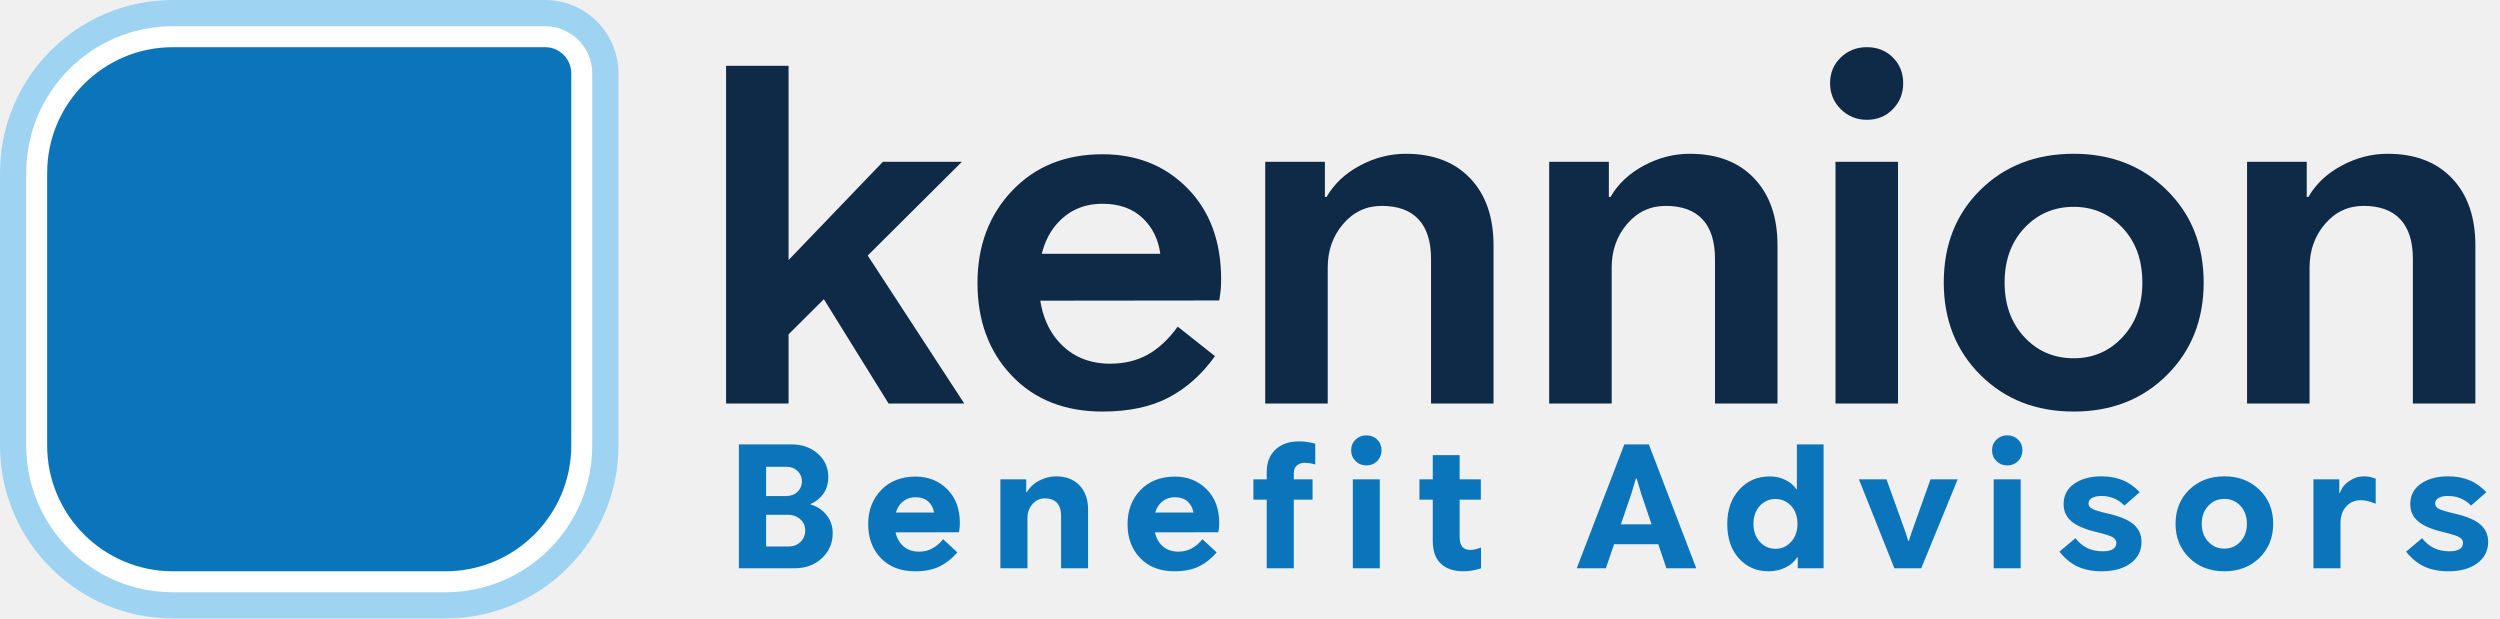
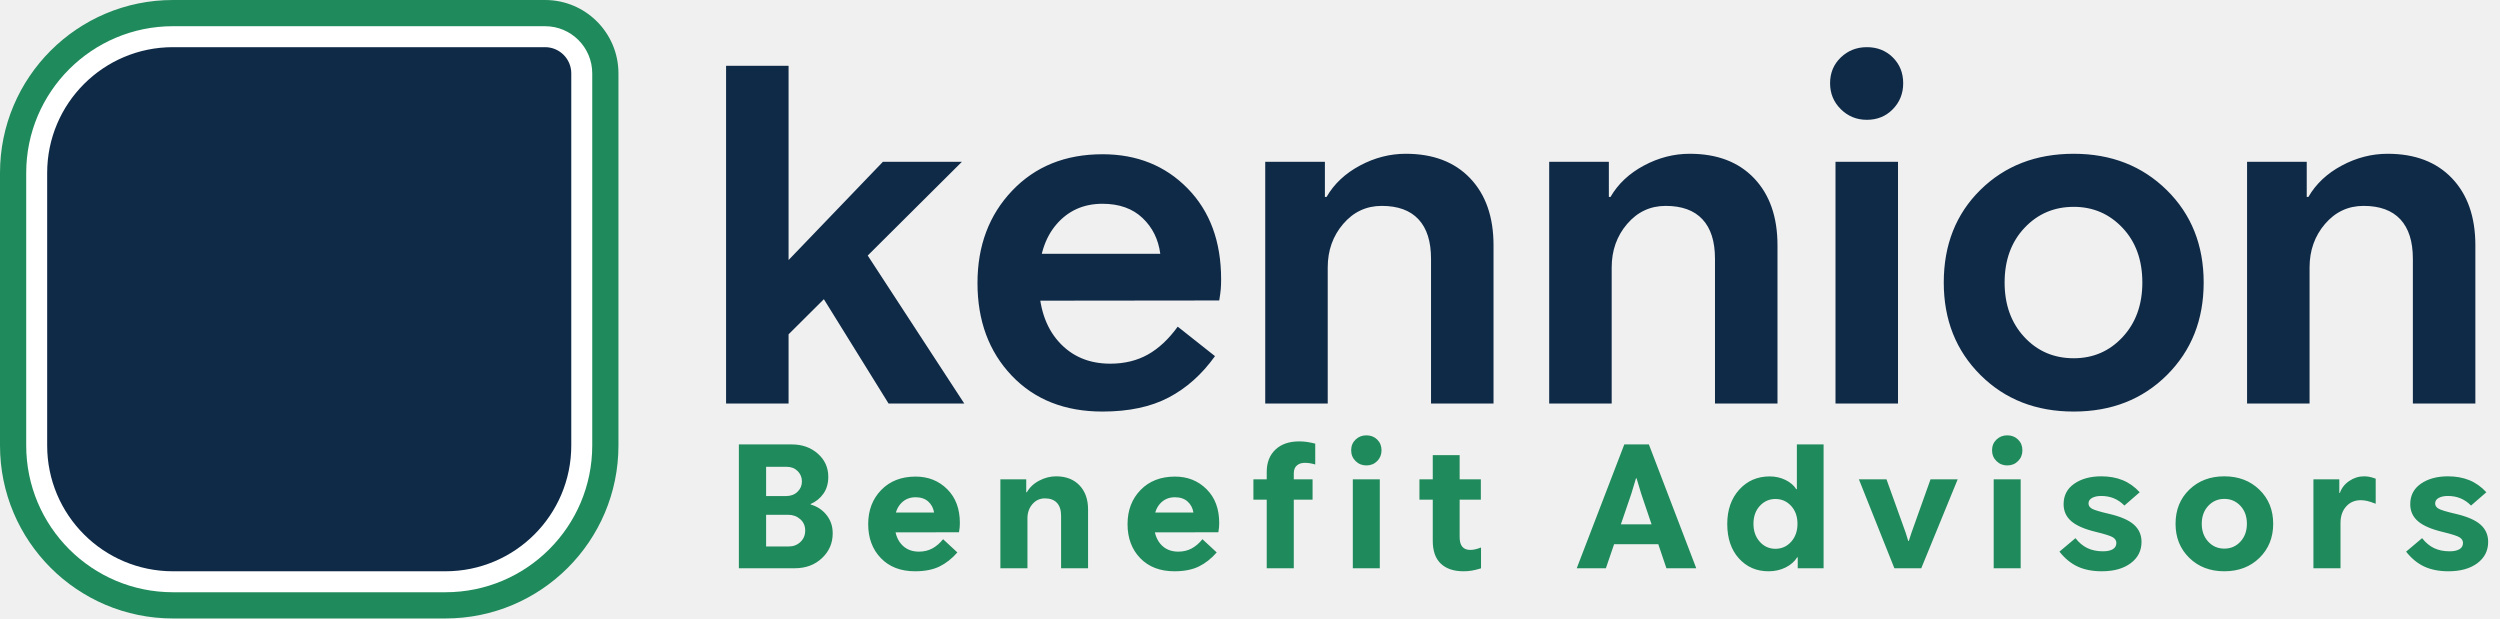
<svg xmlns="http://www.w3.org/2000/svg" viewBox="0 0 477 118" width="477" height="118" role="img" aria-label="Kennion Benefit Advisors">
-   <path d="M33,0H104A14,14 0 0 1 118,14V85A33,33 0 0 1 85,118H33A33,33 0 0 1 0,85V33A33,33 0 0 1 33,0Z" fill="#9FD3F2" />
+   <path d="M33,0H104A14,14 0 0 1 118,14V85A33,33 0 0 1 85,118H33A33,33 0 0 1 0,85V33A33,33 0 0 1 33,0Z" fill="#1F8A5B" />
  <path d="M33,5H104A9,9 0 0 1 113,14V85A28,28 0 0 1 85,113H33A28,28 0 0 1 5,85V33A28,28 0 0 1 33,5Z" fill="#FFFFFF" />
-   <path d="M33,9H104A5,5 0 0 1 109,14V85A24,24 0 0 1 85,109H33A24,24 0 0 1 9,85V33A24,24 0 0 1 33,9Z" fill="#0B75BB" />
+   <path d="M33,9H104A5,5 0 0 1 109,14V85A24,24 0 0 1 85,109H33A24,24 0 0 1 9,85V33A24,24 0 0 1 33,9Z" fill="#0F2A47" />
  <path d="M145.645 68.58V54.63L168.46 30.87Q168.46 30.87 168.46 30.87Q168.46 30.87 168.46 30.87H183.535Q183.535 30.87 183.535 30.87Q183.535 30.87 183.535 30.87ZM138.535 76.995Q138.535 76.995 138.535 76.995Q138.535 76.995 138.535 76.995V12.555Q138.535 12.555 138.535 12.555Q138.535 12.555 138.535 12.555H150.46Q150.46 12.555 150.46 12.555Q150.46 12.555 150.46 12.555V76.995Q150.46 76.995 150.46 76.995Q150.46 76.995 150.46 76.995ZM169.54 76.995Q169.54 76.995 169.54 76.995Q169.54 76.995 169.54 76.995L155.14 53.775L163.465 45.54L183.985 76.995Q183.985 76.995 183.985 76.995Q183.985 76.995 183.985 76.995ZM210.355 78.525Q199.555 78.525 193.03 71.663Q186.505 64.8 186.505 54Q186.505 43.335 193.12 36.383Q199.735 29.43 210.355 29.43Q220.21 29.43 226.6 35.955Q232.99 42.48 232.99 53.28Q232.99 54.36 232.922 55.17Q232.855 55.98 232.63 57.33Q232.63 57.33 232.63 57.33Q232.63 57.33 232.63 57.33L192.355 57.375V48.42H221.38Q220.84 44.28 217.982 41.58Q215.125 38.88 210.355 38.88Q204.955 38.88 201.58 42.795Q198.205 46.71 198.205 53.55Q198.205 60.93 201.962 65.16Q205.72 69.39 211.84 69.39Q215.89 69.39 218.995 67.657Q222.1 65.925 224.71 62.325Q224.71 62.325 224.71 62.325Q224.71 62.325 224.71 62.325L231.82 67.95Q231.82 67.95 231.82 67.95Q231.82 67.95 231.82 67.95Q228.085 73.17 222.977 75.847Q217.87 78.525 210.355 78.525ZM241.405 76.995V30.87Q241.405 30.87 241.405 30.87Q241.405 30.87 241.405 30.87H252.79Q252.79 30.87 252.79 30.87Q252.79 30.87 252.79 30.87V39.24L251.44 37.575H253.105Q255.265 33.84 259.472 31.59Q263.68 29.34 268.225 29.34Q276.055 29.34 280.51 34.02Q284.965 38.7 284.965 46.8V76.995Q284.965 76.995 284.965 76.995Q284.965 76.995 284.965 76.995H273.04Q273.04 76.995 273.04 76.995Q273.04 76.995 273.04 76.995V49.365Q273.04 44.415 270.655 41.85Q268.27 39.285 263.635 39.285Q259.225 39.285 256.277 42.728Q253.33 46.17 253.33 51.03V76.995Q253.33 76.995 253.33 76.995Q253.33 76.995 253.33 76.995H241.405Q241.405 76.995 241.405 76.995Q241.405 76.995 241.405 76.995ZM295.585 76.995V30.87Q295.585 30.87 295.585 30.87Q295.585 30.87 295.585 30.87H306.97Q306.97 30.87 306.97 30.87Q306.97 30.87 306.97 30.87V39.24L305.62 37.575H307.285Q309.445 33.84 313.652 31.59Q317.86 29.34 322.405 29.34Q330.235 29.34 334.69 34.02Q339.145 38.7 339.145 46.8V76.995Q339.145 76.995 339.145 76.995Q339.145 76.995 339.145 76.995H327.22Q327.22 76.995 327.22 76.995Q327.22 76.995 327.22 76.995V49.365Q327.22 44.415 324.835 41.85Q322.45 39.285 317.815 39.285Q313.405 39.285 310.457 42.728Q307.51 46.17 307.51 51.03V76.995Q307.51 76.995 307.51 76.995Q307.51 76.995 307.51 76.995H295.585Q295.585 76.995 295.585 76.995Q295.585 76.995 295.585 76.995ZM350.215 76.995Q350.215 76.995 350.215 76.995Q350.215 76.995 350.215 76.995V30.87Q350.215 30.87 350.215 30.87Q350.215 30.87 350.215 30.87H362.14Q362.14 30.87 362.14 30.87Q362.14 30.87 362.14 30.87V76.995Q362.14 76.995 362.14 76.995Q362.14 76.995 362.14 76.995ZM356.2 22.86Q353.275 22.86 351.227 20.835Q349.18 18.81 349.18 15.885Q349.18 12.915 351.227 10.958Q353.275 9.0 356.2 9.0Q359.17 9.0 361.15 10.958Q363.13 12.915 363.13 15.885Q363.13 18.81 361.15 20.835Q359.17 22.86 356.2 22.86ZM395.665 78.525Q384.865 78.525 377.868 71.55Q370.87 64.575 370.87 53.91Q370.87 43.11 377.868 36.225Q384.865 29.34 395.665 29.34Q406.375 29.34 413.418 36.27Q420.46 43.2 420.46 53.91Q420.46 64.575 413.462 71.55Q406.465 78.525 395.665 78.525ZM395.665 68.355Q401.245 68.355 405.002 64.305Q408.76 60.255 408.76 53.91Q408.76 47.475 404.98 43.47Q401.2 39.465 395.665 39.465Q390.04 39.465 386.26 43.493Q382.48 47.52 382.48 53.91Q382.48 60.255 386.237 64.305Q389.995 68.355 395.665 68.355ZM428.74 76.995V30.87Q428.74 30.87 428.74 30.87Q428.74 30.87 428.74 30.87H440.125Q440.125 30.87 440.125 30.87Q440.125 30.87 440.125 30.87V39.24L438.775 37.575H440.44Q442.6 33.84 446.808 31.59Q451.015 29.34 455.56 29.34Q463.39 29.34 467.845 34.02Q472.3 38.7 472.3 46.8V76.995Q472.3 76.995 472.3 76.995Q472.3 76.995 472.3 76.995H460.375Q460.375 76.995 460.375 76.995Q460.375 76.995 460.375 76.995V49.365Q460.375 44.415 457.99 41.85Q455.605 39.285 450.97 39.285Q446.56 39.285 443.612 42.728Q440.665 46.17 440.665 51.03V76.995Q440.665 76.995 440.665 76.995Q440.665 76.995 440.665 76.995H428.74Q428.74 76.995 428.74 76.995Q428.74 76.995 428.74 76.995Z" fill="#0F2A47" />
-   <path d="M140.977 108.422Q140.977 108.422 140.977 108.422Q140.977 108.422 140.977 108.422V84.794Q140.977 84.794 140.977 84.794Q140.977 84.794 140.977 84.794H151.059Q154.045 84.794 156.041 86.56Q158.038 88.326 158.038 90.982Q158.038 92.863 157.114 94.183Q156.19 95.503 154.672 96.163V96.262Q156.536 96.79 157.708 98.267Q158.88 99.743 158.88 101.757Q158.88 104.561 156.834 106.492Q154.787 108.422 151.619 108.422ZM146.174 104.264H150.514Q151.817 104.264 152.725 103.406Q153.632 102.549 153.632 101.228Q153.632 99.892 152.684 99.059Q151.735 98.225 150.415 98.225H144.855V94.645H150.002Q151.322 94.645 152.164 93.837Q153.005 93.028 153.005 91.856Q153.005 90.685 152.189 89.876Q151.372 89.068 150.118 89.068H146.174ZM174.595 109.0Q170.487 109.0 168.07 106.492Q165.652 103.984 165.652 100.007Q165.652 96.047 168.136 93.49Q170.619 90.933 174.711 90.933Q178.308 90.933 180.725 93.333Q183.142 95.734 183.142 99.776Q183.142 100.239 183.109 100.602Q183.076 100.965 182.977 101.558Q182.977 101.558 182.977 101.558Q182.977 101.558 182.977 101.558L168.045 101.575V97.796H178.225Q178.011 96.493 177.103 95.684Q176.196 94.876 174.694 94.876Q172.912 94.876 171.799 96.163Q170.685 97.45 170.685 99.76Q170.685 102.334 171.939 103.794Q173.193 105.254 175.338 105.254Q176.757 105.254 177.887 104.644Q179.017 104.034 179.941 102.879Q179.941 102.879 179.941 102.879Q179.941 102.879 179.941 102.879L182.664 105.403Q182.664 105.403 182.664 105.403Q182.664 105.403 182.664 105.403Q181.146 107.152 179.273 108.076Q177.4 109.0 174.595 109.0ZM190.872 108.422V91.46Q190.872 91.46 190.872 91.46Q190.872 91.46 190.872 91.46H195.806Q195.806 91.46 195.806 91.46Q195.806 91.46 195.806 91.46V94.579L195.294 93.919H195.921Q196.746 92.5 198.306 91.691Q199.865 90.883 201.498 90.883Q204.32 90.883 205.962 92.599Q207.603 94.315 207.603 97.203V108.422Q207.603 108.422 207.603 108.422Q207.603 108.422 207.603 108.422H202.455Q202.455 108.422 202.455 108.422Q202.455 108.422 202.455 108.422V98.407Q202.455 96.79 201.663 95.94Q200.871 95.09 199.37 95.09Q197.934 95.09 196.986 96.188Q196.037 97.285 196.037 98.885V108.422Q196.037 108.422 196.037 108.422Q196.037 108.422 196.037 108.422H190.872Q190.872 108.422 190.872 108.422Q190.872 108.422 190.872 108.422ZM224.078 109.0Q219.97 109.0 217.552 106.492Q215.135 103.984 215.135 100.007Q215.135 96.047 217.618 93.49Q220.102 90.933 224.194 90.933Q227.791 90.933 230.208 93.333Q232.625 95.734 232.625 99.776Q232.625 100.239 232.592 100.602Q232.559 100.965 232.46 101.558Q232.46 101.558 232.46 101.558Q232.46 101.558 232.46 101.558L217.528 101.575V97.796H227.708Q227.494 96.493 226.586 95.684Q225.679 94.876 224.177 94.876Q222.395 94.876 221.281 96.163Q220.168 97.45 220.168 99.76Q220.168 102.334 221.422 103.794Q222.676 105.254 224.821 105.254Q226.24 105.254 227.37 104.644Q228.5 104.034 229.424 102.879Q229.424 102.879 229.424 102.879Q229.424 102.879 229.424 102.879L232.147 105.403Q232.147 105.403 232.147 105.403Q232.147 105.403 232.147 105.403Q230.629 107.152 228.756 108.076Q226.883 109.0 224.078 109.0ZM239.151 95.338Q239.151 95.338 239.151 95.338Q239.151 95.338 239.151 95.338V91.46Q239.151 91.46 239.151 91.46Q239.151 91.46 239.151 91.46H250.437Q250.437 91.46 250.437 91.46Q250.437 91.46 250.437 91.46V95.338Q250.437 95.338 250.437 95.338Q250.437 95.338 250.437 95.338ZM241.692 108.422Q241.692 108.422 241.692 108.422Q241.692 108.422 241.692 108.422V90.025Q241.692 87.368 243.342 85.793Q244.992 84.217 247.896 84.217Q248.688 84.217 249.438 84.332Q250.189 84.448 250.948 84.646Q250.948 84.646 250.948 84.646Q250.948 84.646 250.948 84.646V88.623Q250.948 88.623 250.948 88.623Q250.948 88.623 250.948 88.623Q250.404 88.457 249.909 88.383Q249.414 88.309 248.919 88.309Q248.028 88.309 247.442 88.812Q246.856 89.316 246.856 90.305V92.896V93.655V108.422Q246.856 108.422 246.856 108.422Q246.856 108.422 246.856 108.422ZM258.117 108.422Q258.117 108.422 258.117 108.422Q258.117 108.422 258.117 108.422V91.46Q258.117 91.46 258.117 91.46Q258.117 91.46 258.117 91.46H263.265Q263.265 91.46 263.265 91.46Q263.265 91.46 263.265 91.46V108.422Q263.265 108.422 263.265 108.422Q263.265 108.422 263.265 108.422ZM260.707 88.804Q259.486 88.804 258.645 87.971Q257.803 87.138 257.803 85.916Q257.803 84.679 258.645 83.87Q259.486 83.062 260.707 83.062Q261.945 83.062 262.77 83.87Q263.595 84.679 263.595 85.916Q263.595 87.138 262.77 87.971Q261.945 88.804 260.707 88.804ZM279.228 109.0Q276.456 109.0 274.914 107.548Q273.371 106.096 273.371 103.192V86.84Q273.371 86.84 273.371 86.84Q273.371 86.84 273.371 86.84H278.502Q278.502 86.84 278.502 86.84Q278.502 86.84 278.502 86.84V102.499Q278.502 103.72 279.014 104.322Q279.525 104.924 280.532 104.924Q280.961 104.924 281.448 104.817Q281.934 104.71 282.578 104.463Q282.578 104.463 282.578 104.463Q282.578 104.463 282.578 104.463V108.439Q282.578 108.439 282.578 108.439Q282.578 108.439 282.578 108.439Q281.604 108.736 280.845 108.868Q280.086 109.0 279.228 109.0ZM270.83 95.338Q270.83 95.338 270.83 95.338Q270.83 95.338 270.83 95.338V91.46Q270.83 91.46 270.83 91.46Q270.83 91.46 270.83 91.46H282.545Q282.545 91.46 282.545 91.46Q282.545 91.46 282.545 91.46V95.338Q282.545 95.338 282.545 95.338Q282.545 95.338 282.545 95.338ZM300.843 108.422Q300.843 108.422 300.843 108.422Q300.843 108.422 300.843 108.422L309.918 84.794Q309.918 84.794 309.918 84.794Q309.918 84.794 309.918 84.794H314.604Q314.604 84.794 314.604 84.794Q314.604 84.794 314.604 84.794L323.646 108.422Q323.646 108.422 323.646 108.422Q323.646 108.422 323.646 108.422H317.953Q317.953 108.422 317.953 108.422Q317.953 108.422 317.953 108.422L313.152 94.233L312.261 91.263H312.145L311.254 94.216L306.403 108.422Q306.403 108.422 306.403 108.422Q306.403 108.422 306.403 108.422ZM305.215 103.835 306.618 100.04H317.359L318.828 103.835ZM337.431 109.0Q333.999 109.0 331.78 106.541Q329.561 104.083 329.561 99.975Q329.561 95.948 331.846 93.424Q334.131 90.9 337.662 90.9Q339.296 90.9 340.673 91.576Q342.051 92.252 342.728 93.341H342.843V84.794Q342.843 84.794 342.843 84.794Q342.843 84.794 342.843 84.794H347.942Q347.942 84.794 347.942 84.794Q347.942 84.794 347.942 84.794V108.422Q347.942 108.422 347.942 108.422Q347.942 108.422 347.942 108.422H343.008Q343.008 108.422 343.008 108.422Q343.008 108.422 343.008 108.422V105.683L343.503 106.344H342.893Q342.15 107.548 340.69 108.274Q339.23 109.0 337.431 109.0ZM338.751 104.71Q340.55 104.71 341.754 103.365Q342.959 102.02 342.959 99.942Q342.959 97.846 341.746 96.526Q340.533 95.206 338.751 95.206Q336.986 95.206 335.773 96.526Q334.56 97.846 334.56 99.942Q334.56 102.02 335.765 103.365Q336.969 104.71 338.751 104.71ZM361.446 108.422Q361.446 108.422 361.446 108.422Q361.446 108.422 361.446 108.422L354.681 91.46Q354.681 91.46 354.681 91.46Q354.681 91.46 354.681 91.46H359.945Q359.945 91.46 359.945 91.46Q359.945 91.46 359.945 91.46L363.608 101.657L364.087 103.209H364.202L364.713 101.641L368.344 91.46Q368.344 91.46 368.344 91.46Q368.344 91.46 368.344 91.46H373.524Q373.524 91.46 373.524 91.46Q373.524 91.46 373.524 91.46L366.578 108.422Q366.578 108.422 366.578 108.422Q366.578 108.422 366.578 108.422ZM380.396 108.422Q380.396 108.422 380.396 108.422Q380.396 108.422 380.396 108.422V91.46Q380.396 91.46 380.396 91.46Q380.396 91.46 380.396 91.46H385.544Q385.544 91.46 385.544 91.46Q385.544 91.46 385.544 91.46V108.422Q385.544 108.422 385.544 108.422Q385.544 108.422 385.544 108.422ZM382.987 88.804Q381.766 88.804 380.924 87.971Q380.083 87.138 380.083 85.916Q380.083 84.679 380.924 83.87Q381.766 83.062 382.987 83.062Q384.224 83.062 385.049 83.87Q385.874 84.679 385.874 85.916Q385.874 87.138 385.049 87.971Q384.224 88.804 382.987 88.804ZM401.013 109.0Q398.373 109.0 396.434 108.109Q394.495 107.218 392.944 105.254Q392.944 105.254 392.944 105.254Q392.944 105.254 392.944 105.254L395.997 102.68Q395.997 102.68 395.997 102.68Q395.997 102.68 395.997 102.68Q397.02 103.984 398.29 104.586Q399.561 105.189 401.244 105.189Q402.465 105.189 403.133 104.784Q403.801 104.38 403.801 103.588Q403.801 102.945 403.158 102.532Q402.514 102.12 399.924 101.492Q396.673 100.717 395.205 99.447Q393.736 98.176 393.736 96.196Q393.736 93.704 395.766 92.294Q397.795 90.883 400.93 90.883Q403.191 90.883 404.989 91.609Q406.788 92.335 408.256 93.919Q408.256 93.919 408.256 93.919Q408.256 93.919 408.256 93.919L405.336 96.46Q405.336 96.46 405.336 96.46Q405.336 96.46 405.336 96.46Q404.428 95.536 403.331 95.082Q402.234 94.629 400.914 94.629Q399.858 94.629 399.173 95Q398.488 95.371 398.488 96.064Q398.488 96.674 399.132 97.054Q399.775 97.433 402.415 98.044Q405.682 98.803 407.143 100.098Q408.603 101.394 408.603 103.39Q408.603 105.915 406.54 107.457Q404.478 109.0 401.013 109.0ZM424.401 109.0Q420.326 109.0 417.71 106.434Q415.095 103.868 415.095 99.942Q415.095 95.965 417.719 93.424Q420.342 90.883 424.401 90.883Q428.46 90.883 431.092 93.432Q433.724 95.981 433.724 99.942Q433.724 103.868 431.108 106.434Q428.493 109.0 424.401 109.0ZM424.401 104.677Q426.249 104.677 427.478 103.34Q428.708 102.004 428.708 99.942Q428.708 97.829 427.47 96.51Q426.233 95.189 424.401 95.189Q422.57 95.189 421.332 96.518Q420.095 97.846 420.095 99.942Q420.095 102.004 421.324 103.34Q422.553 104.677 424.401 104.677ZM441.404 108.422Q441.404 108.422 441.404 108.422Q441.404 108.422 441.404 108.422V91.46Q441.404 91.46 441.404 91.46Q441.404 91.46 441.404 91.46H446.338Q446.338 91.46 446.338 91.46Q446.338 91.46 446.338 91.46V94.711L445.826 94.051H446.453Q446.932 92.648 448.243 91.766Q449.555 90.883 451.057 90.883Q451.519 90.883 452.005 90.965Q452.492 91.048 453.284 91.328Q453.284 91.328 453.284 91.328Q453.284 91.328 453.284 91.328V96.114Q453.284 96.114 453.284 96.114Q453.284 96.114 453.284 96.114Q452.228 95.701 451.609 95.569Q450.991 95.437 450.43 95.437Q448.714 95.437 447.641 96.642Q446.569 97.846 446.569 99.776V108.422Q446.569 108.422 446.569 108.422Q446.569 108.422 446.569 108.422ZM467.152 109.0Q464.512 109.0 462.573 108.109Q460.635 107.218 459.084 105.254Q459.084 105.254 459.084 105.254Q459.084 105.254 459.084 105.254L462.136 102.68Q462.136 102.68 462.136 102.68Q462.136 102.68 462.136 102.68Q463.159 103.984 464.429 104.586Q465.7 105.189 467.383 105.189Q468.604 105.189 469.272 104.784Q469.94 104.38 469.94 103.588Q469.94 102.945 469.297 102.532Q468.654 102.12 466.063 101.492Q462.812 100.717 461.344 99.447Q459.875 98.176 459.875 96.196Q459.875 93.704 461.905 92.294Q463.935 90.883 467.07 90.883Q469.33 90.883 471.129 91.609Q472.927 92.335 474.396 93.919Q474.396 93.919 474.396 93.919Q474.396 93.919 474.396 93.919L471.475 96.46Q471.475 96.46 471.475 96.46Q471.475 96.46 471.475 96.46Q470.567 95.536 469.47 95.082Q468.373 94.629 467.053 94.629Q465.997 94.629 465.312 95Q464.627 95.371 464.627 96.064Q464.627 96.674 465.271 97.054Q465.914 97.433 468.555 98.044Q471.822 98.803 473.282 100.098Q474.742 101.394 474.742 103.39Q474.742 105.915 472.68 107.457Q470.617 109.0 467.152 109.0Z" fill="#0B75BB" />
+   <path d="M140.977 108.422Q140.977 108.422 140.977 108.422Q140.977 108.422 140.977 108.422V84.794Q140.977 84.794 140.977 84.794Q140.977 84.794 140.977 84.794H151.059Q154.045 84.794 156.041 86.56Q158.038 88.326 158.038 90.982Q158.038 92.863 157.114 94.183Q156.19 95.503 154.672 96.163V96.262Q156.536 96.79 157.708 98.267Q158.88 99.743 158.88 101.757Q158.88 104.561 156.834 106.492Q154.787 108.422 151.619 108.422ZM146.174 104.264H150.514Q151.817 104.264 152.725 103.406Q153.632 102.549 153.632 101.228Q153.632 99.892 152.684 99.059Q151.735 98.225 150.415 98.225H144.855V94.645H150.002Q151.322 94.645 152.164 93.837Q153.005 93.028 153.005 91.856Q153.005 90.685 152.189 89.876Q151.372 89.068 150.118 89.068H146.174ZM174.595 109.0Q170.487 109.0 168.07 106.492Q165.652 103.984 165.652 100.007Q165.652 96.047 168.136 93.49Q170.619 90.933 174.711 90.933Q178.308 90.933 180.725 93.333Q183.142 95.734 183.142 99.776Q183.142 100.239 183.109 100.602Q183.076 100.965 182.977 101.558Q182.977 101.558 182.977 101.558Q182.977 101.558 182.977 101.558L168.045 101.575V97.796H178.225Q178.011 96.493 177.103 95.684Q176.196 94.876 174.694 94.876Q172.912 94.876 171.799 96.163Q170.685 97.45 170.685 99.76Q170.685 102.334 171.939 103.794Q173.193 105.254 175.338 105.254Q176.757 105.254 177.887 104.644Q179.017 104.034 179.941 102.879Q179.941 102.879 179.941 102.879Q179.941 102.879 179.941 102.879L182.664 105.403Q182.664 105.403 182.664 105.403Q182.664 105.403 182.664 105.403Q181.146 107.152 179.273 108.076Q177.4 109.0 174.595 109.0ZM190.872 108.422V91.46Q190.872 91.46 190.872 91.46Q190.872 91.46 190.872 91.46H195.806Q195.806 91.46 195.806 91.46Q195.806 91.46 195.806 91.46V94.579L195.294 93.919H195.921Q196.746 92.5 198.306 91.691Q199.865 90.883 201.498 90.883Q204.32 90.883 205.962 92.599Q207.603 94.315 207.603 97.203V108.422Q207.603 108.422 207.603 108.422Q207.603 108.422 207.603 108.422H202.455Q202.455 108.422 202.455 108.422Q202.455 108.422 202.455 108.422V98.407Q202.455 96.79 201.663 95.94Q200.871 95.09 199.37 95.09Q197.934 95.09 196.986 96.188Q196.037 97.285 196.037 98.885V108.422Q196.037 108.422 196.037 108.422Q196.037 108.422 196.037 108.422H190.872Q190.872 108.422 190.872 108.422Q190.872 108.422 190.872 108.422ZM224.078 109.0Q219.97 109.0 217.552 106.492Q215.135 103.984 215.135 100.007Q215.135 96.047 217.618 93.49Q220.102 90.933 224.194 90.933Q227.791 90.933 230.208 93.333Q232.625 95.734 232.625 99.776Q232.625 100.239 232.592 100.602Q232.559 100.965 232.46 101.558Q232.46 101.558 232.46 101.558Q232.46 101.558 232.46 101.558L217.528 101.575V97.796H227.708Q227.494 96.493 226.586 95.684Q225.679 94.876 224.177 94.876Q222.395 94.876 221.281 96.163Q220.168 97.45 220.168 99.76Q220.168 102.334 221.422 103.794Q222.676 105.254 224.821 105.254Q226.24 105.254 227.37 104.644Q228.5 104.034 229.424 102.879Q229.424 102.879 229.424 102.879Q229.424 102.879 229.424 102.879L232.147 105.403Q232.147 105.403 232.147 105.403Q232.147 105.403 232.147 105.403Q230.629 107.152 228.756 108.076Q226.883 109.0 224.078 109.0ZM239.151 95.338Q239.151 95.338 239.151 95.338Q239.151 95.338 239.151 95.338V91.46Q239.151 91.46 239.151 91.46Q239.151 91.46 239.151 91.46H250.437Q250.437 91.46 250.437 91.46Q250.437 91.46 250.437 91.46V95.338Q250.437 95.338 250.437 95.338Q250.437 95.338 250.437 95.338ZM241.692 108.422Q241.692 108.422 241.692 108.422Q241.692 108.422 241.692 108.422V90.025Q241.692 87.368 243.342 85.793Q244.992 84.217 247.896 84.217Q248.688 84.217 249.438 84.332Q250.189 84.448 250.948 84.646Q250.948 84.646 250.948 84.646Q250.948 84.646 250.948 84.646V88.623Q250.948 88.623 250.948 88.623Q250.948 88.623 250.948 88.623Q250.404 88.457 249.909 88.383Q249.414 88.309 248.919 88.309Q248.028 88.309 247.442 88.812Q246.856 89.316 246.856 90.305V92.896V93.655V108.422Q246.856 108.422 246.856 108.422Q246.856 108.422 246.856 108.422ZM258.117 108.422Q258.117 108.422 258.117 108.422Q258.117 108.422 258.117 108.422V91.46Q258.117 91.46 258.117 91.46Q258.117 91.46 258.117 91.46H263.265Q263.265 91.46 263.265 91.46Q263.265 91.46 263.265 91.46V108.422Q263.265 108.422 263.265 108.422Q263.265 108.422 263.265 108.422ZM260.707 88.804Q259.486 88.804 258.645 87.971Q257.803 87.138 257.803 85.916Q257.803 84.679 258.645 83.87Q259.486 83.062 260.707 83.062Q261.945 83.062 262.77 83.87Q263.595 84.679 263.595 85.916Q263.595 87.138 262.77 87.971Q261.945 88.804 260.707 88.804ZM279.228 109.0Q276.456 109.0 274.914 107.548Q273.371 106.096 273.371 103.192V86.84Q273.371 86.84 273.371 86.84Q273.371 86.84 273.371 86.84H278.502Q278.502 86.84 278.502 86.84Q278.502 86.84 278.502 86.84V102.499Q278.502 103.72 279.014 104.322Q279.525 104.924 280.532 104.924Q280.961 104.924 281.448 104.817Q281.934 104.71 282.578 104.463Q282.578 104.463 282.578 104.463Q282.578 104.463 282.578 104.463V108.439Q282.578 108.439 282.578 108.439Q282.578 108.439 282.578 108.439Q281.604 108.736 280.845 108.868Q280.086 109.0 279.228 109.0ZM270.83 95.338Q270.83 95.338 270.83 95.338Q270.83 95.338 270.83 95.338V91.46Q270.83 91.46 270.83 91.46Q270.83 91.46 270.83 91.46H282.545Q282.545 91.46 282.545 91.46Q282.545 91.46 282.545 91.46V95.338Q282.545 95.338 282.545 95.338Q282.545 95.338 282.545 95.338ZM300.843 108.422Q300.843 108.422 300.843 108.422Q300.843 108.422 300.843 108.422L309.918 84.794Q309.918 84.794 309.918 84.794Q309.918 84.794 309.918 84.794H314.604Q314.604 84.794 314.604 84.794Q314.604 84.794 314.604 84.794L323.646 108.422Q323.646 108.422 323.646 108.422Q323.646 108.422 323.646 108.422H317.953Q317.953 108.422 317.953 108.422Q317.953 108.422 317.953 108.422L313.152 94.233L312.261 91.263H312.145L311.254 94.216L306.403 108.422Q306.403 108.422 306.403 108.422Q306.403 108.422 306.403 108.422ZM305.215 103.835 306.618 100.04H317.359L318.828 103.835ZM337.431 109.0Q333.999 109.0 331.78 106.541Q329.561 104.083 329.561 99.975Q329.561 95.948 331.846 93.424Q334.131 90.9 337.662 90.9Q339.296 90.9 340.673 91.576Q342.051 92.252 342.728 93.341H342.843V84.794Q342.843 84.794 342.843 84.794Q342.843 84.794 342.843 84.794H347.942Q347.942 84.794 347.942 84.794Q347.942 84.794 347.942 84.794V108.422Q347.942 108.422 347.942 108.422Q347.942 108.422 347.942 108.422H343.008Q343.008 108.422 343.008 108.422Q343.008 108.422 343.008 108.422V105.683L343.503 106.344H342.893Q342.15 107.548 340.69 108.274Q339.23 109.0 337.431 109.0ZM338.751 104.71Q340.55 104.71 341.754 103.365Q342.959 102.02 342.959 99.942Q342.959 97.846 341.746 96.526Q340.533 95.206 338.751 95.206Q336.986 95.206 335.773 96.526Q334.56 97.846 334.56 99.942Q334.56 102.02 335.765 103.365Q336.969 104.71 338.751 104.71ZM361.446 108.422Q361.446 108.422 361.446 108.422Q361.446 108.422 361.446 108.422L354.681 91.46Q354.681 91.46 354.681 91.46Q354.681 91.46 354.681 91.46H359.945Q359.945 91.46 359.945 91.46Q359.945 91.46 359.945 91.46L363.608 101.657L364.087 103.209H364.202L364.713 101.641L368.344 91.46Q368.344 91.46 368.344 91.46Q368.344 91.46 368.344 91.46H373.524Q373.524 91.46 373.524 91.46Q373.524 91.46 373.524 91.46L366.578 108.422Q366.578 108.422 366.578 108.422Q366.578 108.422 366.578 108.422ZM380.396 108.422Q380.396 108.422 380.396 108.422Q380.396 108.422 380.396 108.422V91.46Q380.396 91.46 380.396 91.46Q380.396 91.46 380.396 91.46H385.544Q385.544 91.46 385.544 91.46Q385.544 91.46 385.544 91.46V108.422Q385.544 108.422 385.544 108.422Q385.544 108.422 385.544 108.422ZM382.987 88.804Q381.766 88.804 380.924 87.971Q380.083 87.138 380.083 85.916Q380.083 84.679 380.924 83.87Q381.766 83.062 382.987 83.062Q384.224 83.062 385.049 83.87Q385.874 84.679 385.874 85.916Q385.874 87.138 385.049 87.971Q384.224 88.804 382.987 88.804ZM401.013 109.0Q398.373 109.0 396.434 108.109Q394.495 107.218 392.944 105.254Q392.944 105.254 392.944 105.254Q392.944 105.254 392.944 105.254L395.997 102.68Q395.997 102.68 395.997 102.68Q395.997 102.68 395.997 102.68Q397.02 103.984 398.29 104.586Q399.561 105.189 401.244 105.189Q402.465 105.189 403.133 104.784Q403.801 104.38 403.801 103.588Q403.801 102.945 403.158 102.532Q402.514 102.12 399.924 101.492Q396.673 100.717 395.205 99.447Q393.736 98.176 393.736 96.196Q393.736 93.704 395.766 92.294Q397.795 90.883 400.93 90.883Q403.191 90.883 404.989 91.609Q406.788 92.335 408.256 93.919Q408.256 93.919 408.256 93.919Q408.256 93.919 408.256 93.919L405.336 96.46Q405.336 96.46 405.336 96.46Q405.336 96.46 405.336 96.46Q404.428 95.536 403.331 95.082Q402.234 94.629 400.914 94.629Q399.858 94.629 399.173 95Q398.488 95.371 398.488 96.064Q398.488 96.674 399.132 97.054Q399.775 97.433 402.415 98.044Q405.682 98.803 407.143 100.098Q408.603 101.394 408.603 103.39Q408.603 105.915 406.54 107.457Q404.478 109.0 401.013 109.0ZM424.401 109.0Q420.326 109.0 417.71 106.434Q415.095 103.868 415.095 99.942Q415.095 95.965 417.719 93.424Q420.342 90.883 424.401 90.883Q428.46 90.883 431.092 93.432Q433.724 95.981 433.724 99.942Q433.724 103.868 431.108 106.434Q428.493 109.0 424.401 109.0ZM424.401 104.677Q426.249 104.677 427.478 103.34Q428.708 102.004 428.708 99.942Q428.708 97.829 427.47 96.51Q426.233 95.189 424.401 95.189Q422.57 95.189 421.332 96.518Q420.095 97.846 420.095 99.942Q420.095 102.004 421.324 103.34Q422.553 104.677 424.401 104.677ZM441.404 108.422Q441.404 108.422 441.404 108.422Q441.404 108.422 441.404 108.422V91.46Q441.404 91.46 441.404 91.46Q441.404 91.46 441.404 91.46H446.338Q446.338 91.46 446.338 91.46Q446.338 91.46 446.338 91.46V94.711L445.826 94.051H446.453Q446.932 92.648 448.243 91.766Q449.555 90.883 451.057 90.883Q451.519 90.883 452.005 90.965Q452.492 91.048 453.284 91.328Q453.284 91.328 453.284 91.328Q453.284 91.328 453.284 91.328V96.114Q453.284 96.114 453.284 96.114Q453.284 96.114 453.284 96.114Q452.228 95.701 451.609 95.569Q450.991 95.437 450.43 95.437Q448.714 95.437 447.641 96.642Q446.569 97.846 446.569 99.776V108.422Q446.569 108.422 446.569 108.422Q446.569 108.422 446.569 108.422ZM467.152 109.0Q464.512 109.0 462.573 108.109Q460.635 107.218 459.084 105.254Q459.084 105.254 459.084 105.254Q459.084 105.254 459.084 105.254L462.136 102.68Q462.136 102.68 462.136 102.68Q462.136 102.68 462.136 102.68Q463.159 103.984 464.429 104.586Q465.7 105.189 467.383 105.189Q468.604 105.189 469.272 104.784Q469.94 104.38 469.94 103.588Q469.94 102.945 469.297 102.532Q468.654 102.12 466.063 101.492Q462.812 100.717 461.344 99.447Q459.875 98.176 459.875 96.196Q459.875 93.704 461.905 92.294Q463.935 90.883 467.07 90.883Q469.33 90.883 471.129 91.609Q472.927 92.335 474.396 93.919Q474.396 93.919 474.396 93.919Q474.396 93.919 474.396 93.919L471.475 96.46Q471.475 96.46 471.475 96.46Q471.475 96.46 471.475 96.46Q470.567 95.536 469.47 95.082Q468.373 94.629 467.053 94.629Q465.997 94.629 465.312 95Q464.627 95.371 464.627 96.064Q464.627 96.674 465.271 97.054Q465.914 97.433 468.555 98.044Q471.822 98.803 473.282 100.098Q474.742 101.394 474.742 103.39Q474.742 105.915 472.68 107.457Q470.617 109.0 467.152 109.0Z" fill="#1F8A5B" />
</svg>
